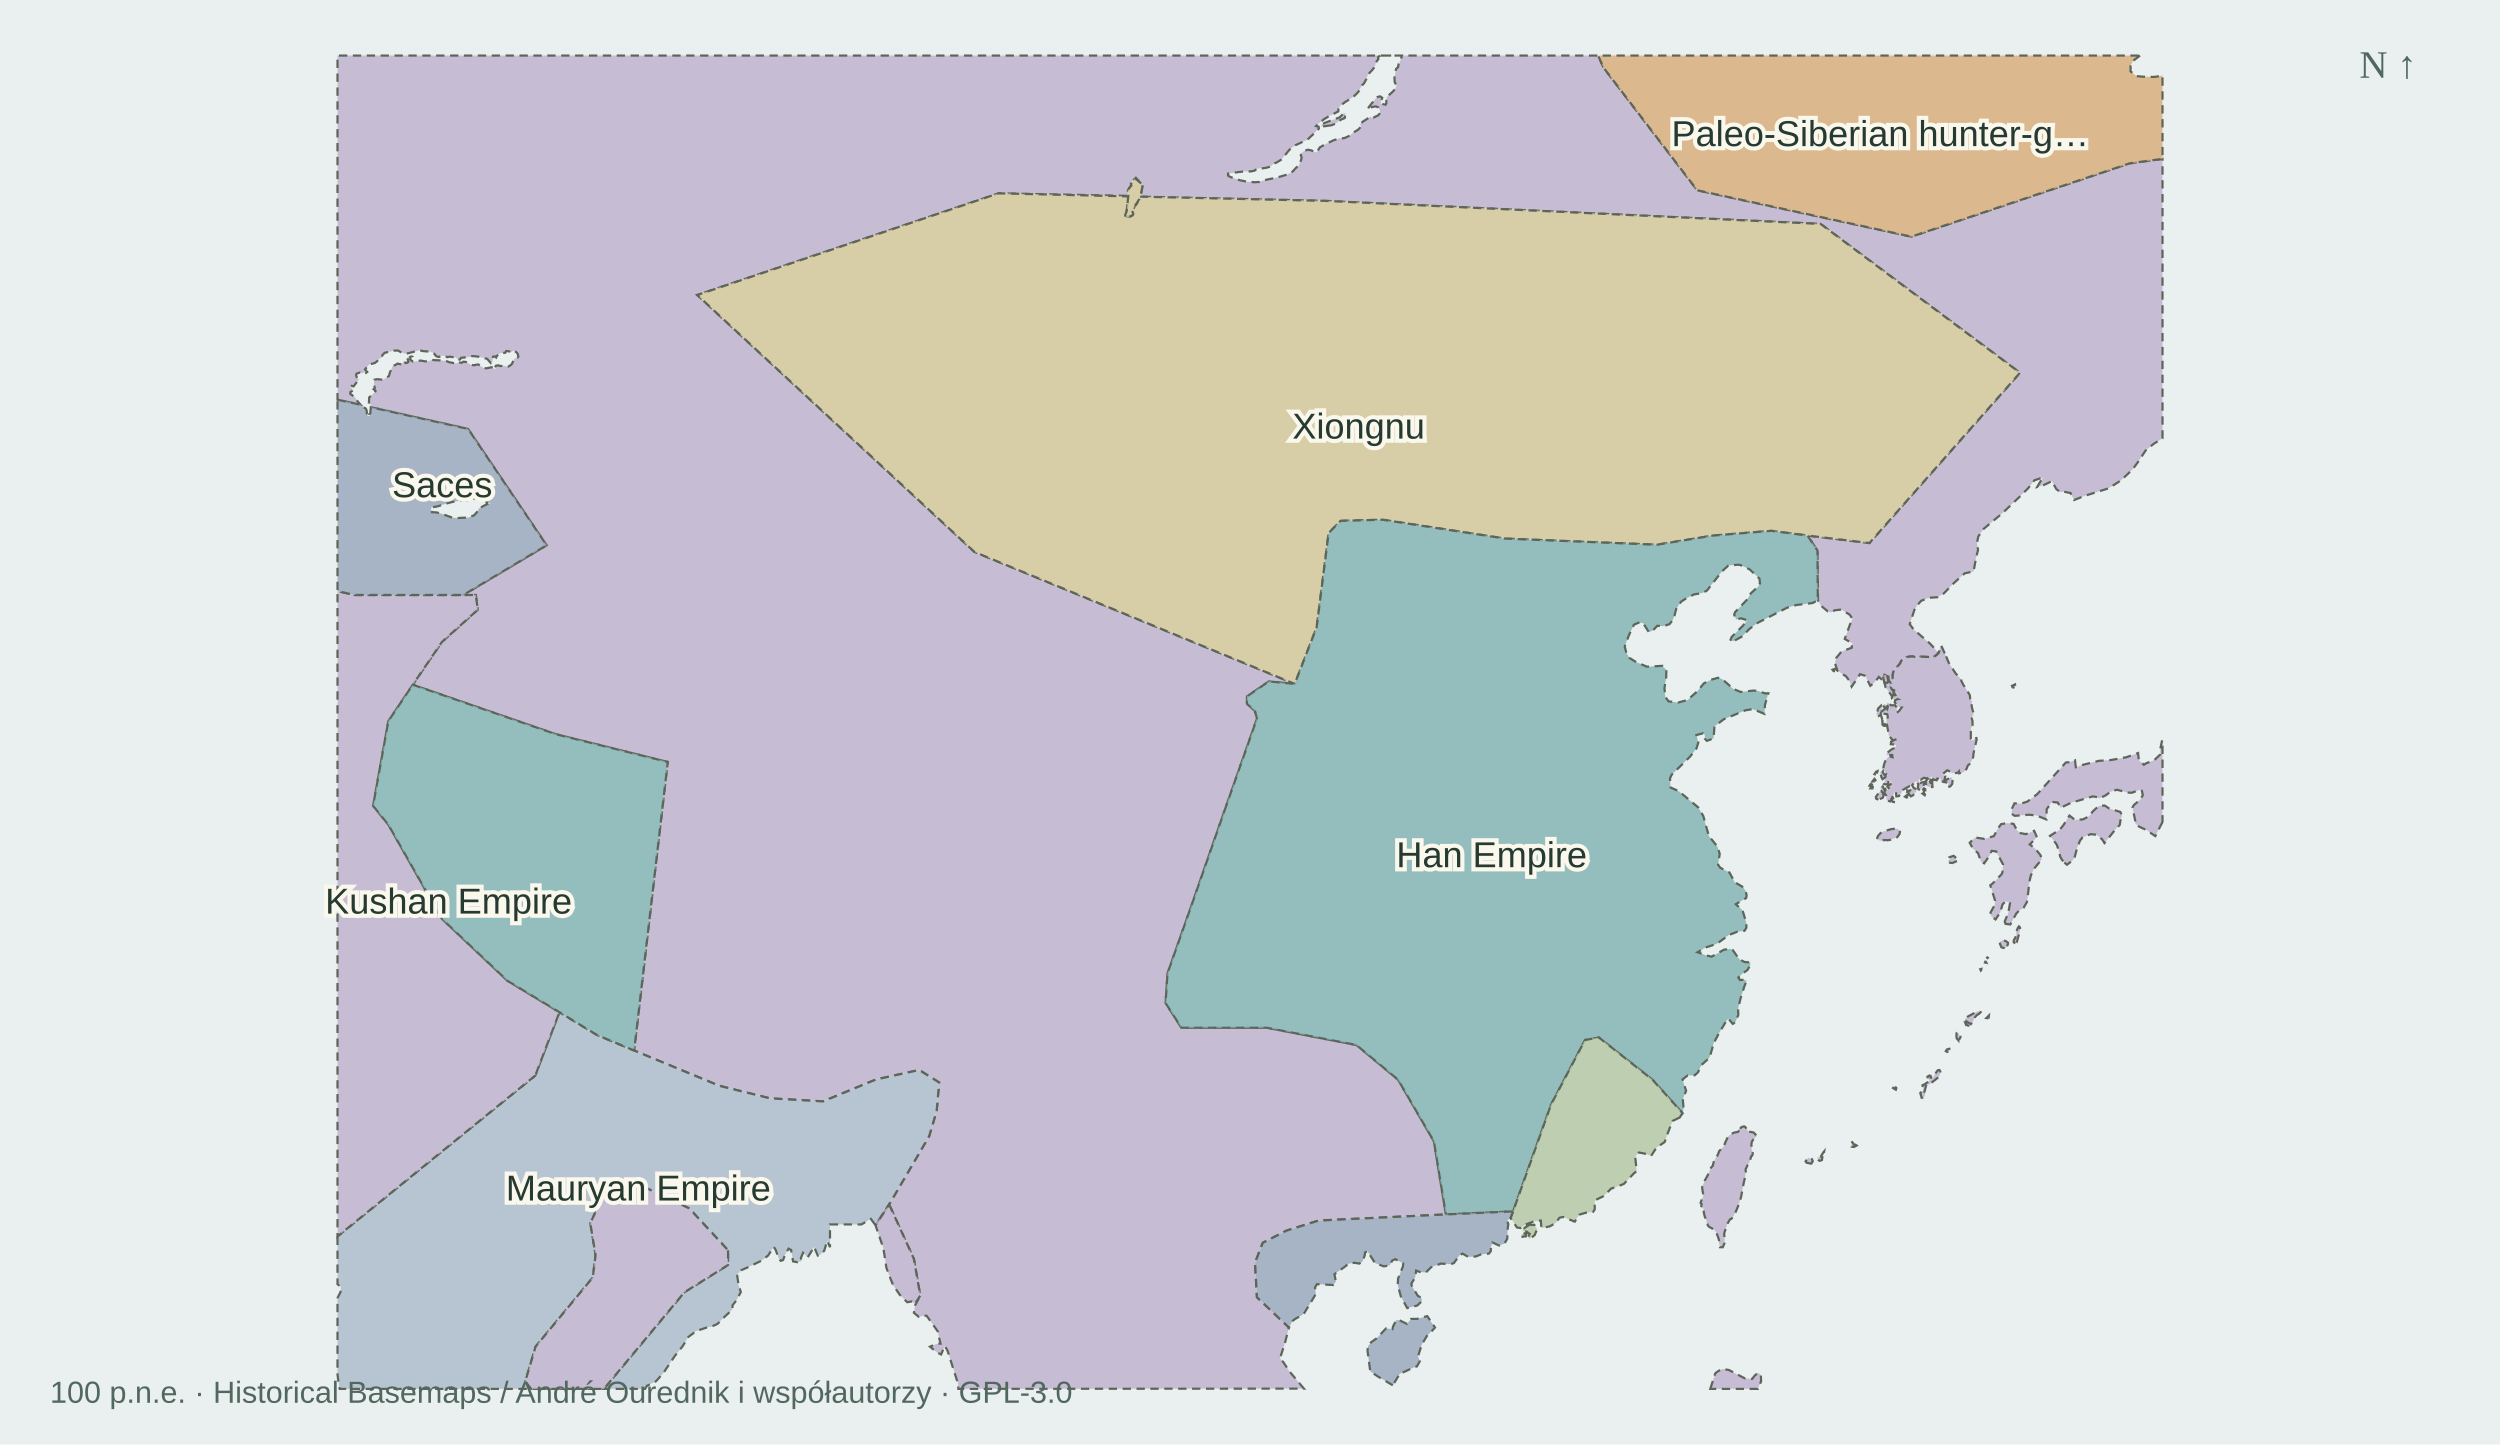
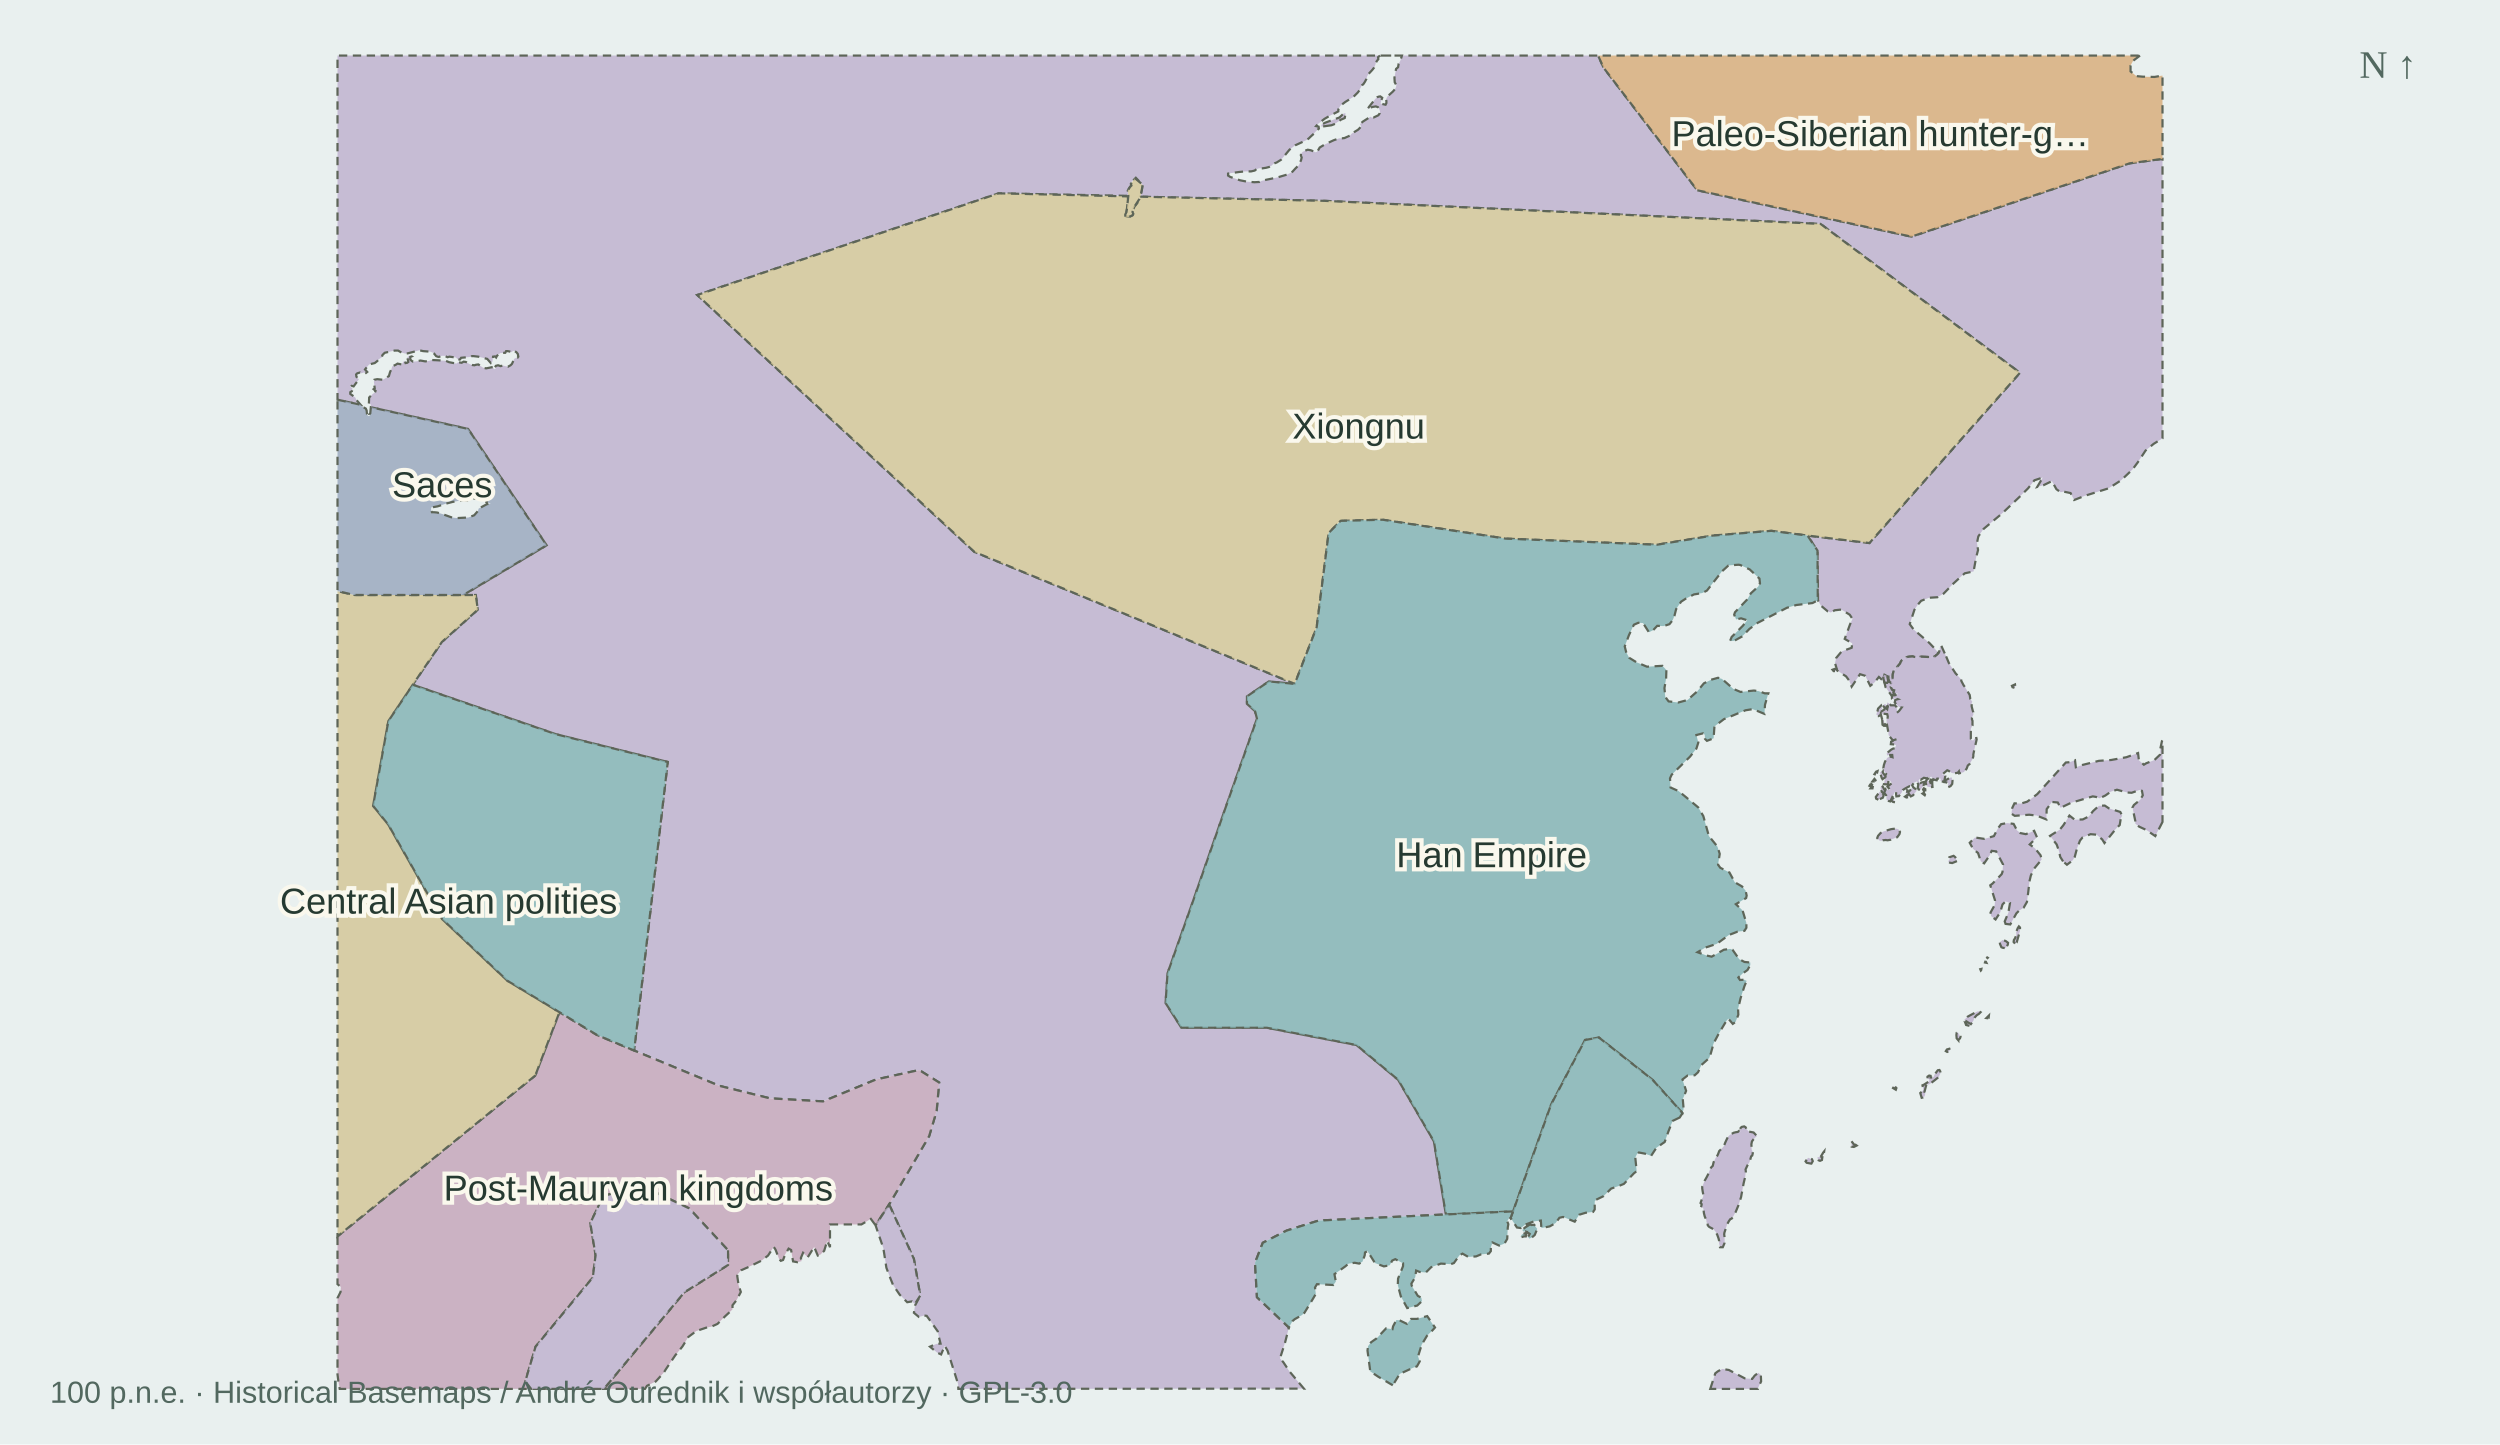
<svg xmlns="http://www.w3.org/2000/svg" viewBox="0 0 900 520" role="img" aria-label="Granice i obszary historyczne: 100 p.n.e.">
  <rect width="900" height="520" fill="#e9f0ef" />
  <path d="M240.4,274.3L200.1,264.3L148.6,246.5L159.1,231.1L172.0,219.5L171.3,214.2L166.8,214.2L196.8,196.3L168.5,154.4L133.5,146.6L133.5,145.6L132.8,145.3L132.9,143.1L134.3,141.7L135.0,141.3L135.2,140.7L134.5,140.1L134.9,139.8L134.6,137.5L134.8,136.7L135.8,136.5L137.7,136.7L138.2,136.5L140.0,135.4L140.4,134.0L140.9,132.9L141.2,131.9L142.5,131.3L143.1,130.9L143.6,131.0L144.6,131.2L145.0,130.6L145.3,130.1L145.8,130.1L146.0,130.7L146.6,130.6L147.0,130.3L146.9,129.7L146.6,128.8L147.2,128.1L147.7,128.0L148.2,128.3L147.7,128.5L147.7,129.4L148.2,129.9L148.7,130.2L149.8,130.1L151.4,129.8L153.1,130.1L154.6,129.9L155.3,129.6L157.6,129.7L160.5,129.9L161.7,130.4L163.3,130.7L164.3,130.9L164.9,130.4L166.2,130.6L166.9,130.2L167.7,130.3L169.1,131.1L170.0,131.4L170.8,131.5L171.4,131.3L172.2,131.2L173.8,132.3L174.4,132.5L175.0,132.6L176.1,132.4L177.0,132.2L177.5,132.4L177.9,132.9L178.5,132.7L178.2,132.2L178.5,131.7L179.3,131.5L180.2,131.8L181.1,131.6L181.9,131.8L182.9,132.0L183.8,131.5L184.3,131.0L184.8,129.9L185.1,129.2L185.7,128.9L186.3,128.8L186.6,128.4L186.4,127.4L185.9,126.8L185.3,126.4L184.6,126.3L184.3,126.8L183.3,126.5L182.7,126.4L182.2,126.4L181.9,127.0L180.2,127.1L179.7,127.4L178.9,128.1L178.6,128.7L178.2,128.3L177.5,128.4L177.3,130.1L176.7,130.7L175.4,129.2L172.2,128.4L170.4,128.2L169.9,128.2L169.5,128.5L167.1,128.7L166.0,128.8L165.6,129.4L165.0,129.5L164.1,128.7L161.8,128.4L161.1,128.6L160.1,128.1L159.0,128.1L158.0,128.5L157.5,128.4L157.0,128.2L156.3,127.3L155.9,127.0L154.9,126.6L152.3,126.4L151.0,126.1L146.8,127.2L145.9,127.3L144.5,126.9L143.3,126.2L142.1,126.2L140.3,126.6L138.5,127.0L137.7,127.8L137.4,128.7L136.4,129.3L135.8,130.0L134.9,130.7L132.9,131.2L132.2,132.0L131.4,133.0L132.2,133.9L131.7,134.3L130.9,134.1L130.2,134.4L129.6,134.1L128.6,134.4L128.2,134.8L128.3,135.6L129.2,136.6L128.1,138.0L127.3,139.1L126.6,138.9L126.1,139.3L126.9,139.8L126.7,140.8L126.1,141.2L126.1,141.8L127.9,143.1L128.4,144.1L129.8,145.7L121.5,143.9L121.5,20.0L575.3,20.0L577.3,24.4L611.0,68.5L688.1,85.2L766.7,58.8L778.5,57.2L778.5,157.8L775.3,159.8L772.4,162.2L769.7,166.3L767.7,169.0L763.6,172.9L759.1,175.8L750.5,178.5L746.7,180.0L745.4,177.5L743.0,177.0L741.8,177.2L740.3,176.1L738.7,173.2L735.6,174.7L733.4,175.3L735.4,171.9L732.4,172.9L730.1,175.8L727.0,178.9L720.8,184.8L714.1,190.4L712.2,193.1L711.7,195.5L712.1,198.0L711.4,200.7L710.5,205.7L707.3,206.4L705.7,207.8L703.3,210.0L699.7,213.7L697.5,215.0L694.4,215.2L691.6,216.3L690.4,217.7L689.2,219.5L687.5,224.7L688.9,226.6L694.6,231.5L696.6,233.6L697.9,235.1L697.4,235.6L696.9,236.0L696.5,236.3L695.9,236.5L695.2,236.6L693.9,236.5L691.7,236.4L690.2,236.6L689.3,236.5L688.5,236.3L687.3,236.4L686.7,236.5L686.0,236.7L685.3,237.2L684.7,237.6L684.4,238.0L684.0,238.9L682.8,240.3L682.3,240.8L681.8,241.2L681.4,242.7L681.3,244.6L680.9,243.6L679.9,243.6L679.8,244.2L679.9,245.1L680.8,245.8L681.1,246.3L681.2,247.2L680.7,247.2L681.1,248.2L681.7,248.5L681.7,249.3L682.2,249.6L682.7,249.7L683.2,250.0L682.2,250.5L681.5,250.1L681.1,250.6L678.8,247.4L678.4,245.7L678.9,245.8L679.4,245.8L679.8,245.4L679.6,243.7L678.8,243.1L678.4,242.9L678.0,244.2L678.1,245.3L677.7,244.9L676.4,243.7L674.8,245.7L673.3,246.9L671.5,243.3L669.6,242.7L666.6,247.2L665.7,245.0L664.6,243.5L661.4,241.4L660.6,238.7L661.0,236.9L663.0,234.5L666.6,233.2L666.8,231.6L664.1,230.0L666.0,224.8L666.9,222.8L665.9,221.3L663.0,219.5L662.3,219.5L660.5,219.7L659.1,220.5L658.0,220.1L655.5,218.0L654.9,216.9L654.5,216.2L654.3,198.2L650.7,192.8L673.0,195.5L727.2,134.2L655.4,80.6L476.8,72.3L410.5,70.8L410.7,70.1L410.9,69.0L411.1,68.1L411.3,66.7L410.9,66.1L408.9,64.0L408.2,64.7L407.0,65.8L407.3,66.8L406.8,67.3L406.0,68.6L406.2,70.5L359.5,69.6L251.0,106.2L350.8,198.7L466.1,246.2L456.8,245.3L448.9,250.7L448.9,253.4L451.8,256.0L452.5,258.7L440.8,291.9L429.3,324.9L420.3,350.4L419.6,361.1L425.3,370.0L433.9,370.0L456.1,370.0L488.3,376.2L503.3,388.7L516.2,410.9L520.5,437.2L474.7,439.4L463.2,443.0L454.6,447.4L451.8,454.6L452.5,467.0L464.0,477.9L462.6,483.4L460.8,489.0L462.0,490.4L464.2,493.7L469.4,499.9L345.0,500.0L344.9,498.2L343.1,492.5L341.1,486.2L340.1,484.5L338.8,487.6L337.3,486.9L334.8,484.8L337.1,483.8L338.6,483.7L337.9,480.9L337.6,479.3L334.4,474.8L333.6,473.7L332.7,473.6L330.8,474.1L329.0,472.6L329.4,470.0L331.3,466.4L329.0,453.2L320.1,433.6L315.2,441.1L320.5,432.9L334.5,409.0L337.2,399.9L338.1,389.7L330.9,385.2L315.4,388.6L296.3,396.5L277.2,395.4L259.0,390.9L228.3,378.2L240.4,274.3ZM496.8,20.0L496.1,20.6L496.2,21.3L495.7,21.9L495.3,22.6L495.1,23.4L494.7,24.3L494.0,25.2L492.7,26.6L492.2,27.4L491.9,28.4L491.4,29.4L490.8,30.3L490.3,30.7L489.6,32.0L489.4,32.5L488.8,33.3L487.2,34.9L484.3,36.7L482.6,38.0L482.1,38.8L481.8,39.4L481.8,40.1L478.5,41.8L476.8,42.8L474.5,44.6L473.8,45.4L474.7,45.6L474.8,46.3L473.8,47.2L473.0,48.1L471.7,49.3L471.2,49.8L470.4,50.4L468.7,51.2L466.3,52.3L464.2,53.9L462.4,56.1L461.2,57.5L459.6,58.5L458.8,58.8L458.2,59.2L457.7,59.7L456.9,60.1L455.8,60.4L454.5,60.6L453.8,60.6L453.3,60.6L452.3,60.9L451.7,61.4L450.4,61.7L448.4,61.7L446.2,61.9L442.6,62.4L442.1,62.5L442.1,63.2L442.9,63.7L446.4,64.9L448.9,65.4L451.6,65.6L453.4,65.5L454.2,65.1L455.9,64.7L459.8,63.9L463.5,62.8L465.3,61.8L466.3,60.7L467.0,60.0L467.6,59.5L468.4,57.6L468.6,56.7L468.3,55.9L468.4,55.3L468.9,54.7L469.7,54.3L470.8,53.9L471.9,54.1L472.9,54.5L473.5,54.8L474.0,54.7L474.4,54.3L475.1,53.1L477.1,51.9L480.1,50.5L482.1,49.8L483.1,49.8L484.0,49.7L486.0,48.8L486.6,48.1L488.9,46.7L489.5,46.1L490.0,45.5L489.6,44.7L490.6,43.8L493.4,42.0L493.8,42.3L494.5,42.3L496.2,41.5L496.7,40.8L496.8,40.1L496.6,39.4L496.1,38.6L495.3,38.3L494.1,38.5L493.2,38.8L492.2,39.4L492.9,38.4L495.2,35.5L495.8,35.0L496.3,34.8L496.9,34.7L497.6,35.2L497.3,36.1L497.0,37.3L498.8,37.7L499.1,37.1L499.1,36.4L499.0,35.7L499.5,34.7L501.4,33.0L502.1,32.2L502.5,31.5L502.7,30.7L502.1,29.6L502.0,28.0L502.4,25.7L502.6,24.8L503.3,24.2L503.5,23.0L504.1,21.9L504.3,21.3L504.7,20.0L496.8,20.0Z" fill="#c0b2cf" fill-opacity=".83" stroke="#5d6558" stroke-width=".8" stroke-dasharray="3 2" fill-rule="evenodd" />
  <path d="M350.8,198.7L251.0,106.2L359.5,69.6L406.1,70.7L405.7,75.2L405.5,76.4L405.1,77.2L404.9,78.0L406.9,77.9L407.7,77.5L408.0,77.0L407.7,76.3L408.0,75.3L408.4,74.4L410.2,72.1L410.5,70.8L476.8,72.3L655.4,80.6L727.2,134.2L673.0,195.5L650.7,192.8L637.7,191.1L616.6,192.8L596.5,196.1L542.0,193.9L497.8,187.1L482.6,187.5L478.3,191.9L474.0,225.8L466.1,246.2L350.8,198.7Z" fill="#d4c798" fill-opacity=".83" stroke="#5d6558" stroke-width=".8" stroke-dasharray="3 2" fill-rule="evenodd" />
  <path d="M440.8,291.9L452.5,258.7L451.8,256.0L448.9,253.4L448.9,250.7L456.8,245.3L466.1,246.2L474.0,225.8L478.3,191.9L482.6,187.5L497.8,187.1L523.0,191.0L542.0,193.9L554.7,194.4L596.5,196.1L616.6,192.8L637.7,191.1L650.7,192.8L654.3,198.2L654.4,216.1L652.5,217.1L646.7,217.8L643.3,218.8L632.8,224.2L629.8,226.4L627.2,229.1L624.3,230.7L622.8,230.8L623.4,229.3L627.4,225.3L629.0,223.3L626.8,222.6L625.0,223.0L624.3,221.3L624.6,220.4L629.0,215.8L630.3,213.6L632.9,211.2L633.6,210.0L633.4,208.3L629.9,205.0L626.5,203.4L625.9,203.3L623.0,203.5L622.2,203.6L619.9,205.7L614.5,212.6L612.8,213.5L609.8,214.0L606.9,215.5L605.2,216.6L603.4,219.3L602.8,221.7L602.2,223.2L601.0,224.7L598.9,225.4L596.6,225.3L595.1,226.9L593.6,227.6L591.5,224.3L589.8,224.2L588.2,224.9L586.4,228.7L585.7,230.6L584.9,232.7L585.4,234.7L586.5,236.8L589.1,238.4L592.9,240.0L598.5,239.7L599.9,241.2L599.8,244.3L599.2,247.7L599.5,250.9L600.7,252.5L604.2,252.9L607.5,252.0L611.0,248.9L613.4,246.0L616.0,244.7L618.5,244.0L619.9,244.4L624.0,248.0L626.6,249.1L631.4,248.6L633.1,248.8L635.3,249.6L636.6,249.6L635.4,253.7L635.2,257.0L632.3,255.8L630.9,255.3L628.4,255.7L620.6,258.9L617.2,261.5L616.9,265.8L614.5,266.7L613.8,266.0L613.7,264.5L613.1,264.0L610.7,264.6L611.4,267.3L610.7,269.5L608.4,272.4L601.8,278.9L601.2,280.2L601.4,283.5L604.3,284.8L607.7,287.6L611.4,290.7L613.2,293.8L615.2,301.0L618.3,304.8L619.1,307.4L618.5,311.3L619.3,312.4L622.6,314.1L624.5,317.6L627.1,319.1L628.4,320.6L628.8,322.4L628.6,323.3L624.9,325.5L625.3,325.9L627.3,327.7L628.7,332.3L628.7,334.0L628.0,335.1L625.5,335.4L622.4,336.6L618.0,339.8L614.0,341.1L611.1,342.8L614.4,344.0L616.2,344.4L620.6,341.9L622.9,341.6L623.7,341.9L626.1,345.3L628.0,346.3L630.1,346.5L630.1,347.4L629.1,349.2L627.3,350.5L625.8,351.9L626.4,352.8L627.9,352.7L628.8,353.1L628.0,355.0L626.6,359.4L625.7,363.2L625.8,365.3L624.8,367.9L623.8,368.6L622.2,366.7L621.5,367.5L618.8,372.0L616.9,375.6L615.9,379.2L615.3,380.9L612.5,383.4L611.3,386.0L610.1,387.1L607.5,387.2L605.7,388.6L607.0,392.7L605.8,395.7L606.1,399.2L605.7,400.7L594.9,388.7L575.6,373.5L570.6,374.4L558.4,397.6L544.7,436.1L520.5,437.2L516.2,410.9L503.3,388.7L488.3,376.2L456.1,370.0L433.9,370.0L425.3,370.0L419.6,361.1L420.3,350.4L429.3,324.9L440.8,291.9Z" fill="#84b4b5" fill-opacity=".83" stroke="#5d6558" stroke-width=".8" stroke-dasharray="3 2" fill-rule="evenodd" />
-   <path d="M121.5,445.1L192.7,387.2L201.4,364.4L214.9,372.6L228.3,378.2L259.0,390.9L277.2,395.4L296.3,396.5L315.4,388.6L330.9,385.2L338.1,389.7L337.2,399.9L334.5,409.0L320.5,432.9L315.2,441.1L313.5,438.8L310.1,440.8L298.8,440.8L298.8,443.9L298.8,446.4L298.8,447.3L298.8,449.0L297.8,446.7L296.7,450.3L295.3,451.7L294.4,452.0L293.1,448.9L290.8,452.6L289.1,451.0L288.3,452.9L288.6,454.0L287.1,454.4L285.5,454.1L284.8,450.0L283.9,449.5L282.7,451.5L281.9,453.6L281.1,453.9L280.5,453.3L279.2,449.9L278.9,449.4L278.5,448.9L276.5,452.0L274.2,453.8L269.5,456.1L266.8,457.3L265.6,458.7L265.4,459.3L265.9,462.7L266.7,465.1L265.2,468.0L263.7,469.9L263.7,471.4L261.1,473.8L258.3,476.6L256.1,477.6L254.1,478.0L250.6,479.2L247.8,481.3L245.7,484.7L244.1,486.7L243.1,487.9L239.6,493.1L239.0,494.1L236.1,497.3L232.9,498.9L232.2,500.0L122.3,500.0L121.8,497.2L121.5,494.8L121.5,467.3L122.6,465.1L122.7,463.3L121.5,462.3L121.5,445.1ZM231.2,427.0L217.2,430.5L212.5,440.3L214.4,451.9L213.4,459.9L192.8,484.8L189.1,497.3L191.2,500.0L217.4,500.0L246.4,465.2L262.1,455.4L262.1,450.1L248.1,435.0L231.2,427.0Z" fill="#adbdcd" fill-opacity=".83" stroke="#5d6558" stroke-width=".8" stroke-dasharray="3 2" fill-rule="evenodd" />
+   <path d="M121.5,445.1L192.7,387.2L201.4,364.4L214.9,372.6L228.3,378.2L259.0,390.9L277.2,395.4L296.3,396.5L315.4,388.6L330.9,385.2L338.1,389.7L337.2,399.9L334.5,409.0L320.5,432.9L315.2,441.1L313.5,438.8L310.1,440.8L298.8,440.8L298.8,443.9L298.8,446.4L298.8,447.3L298.8,449.0L297.8,446.7L296.7,450.3L295.3,451.7L294.4,452.0L293.1,448.9L290.8,452.6L289.1,451.0L288.3,452.9L288.6,454.0L287.1,454.4L285.5,454.1L284.8,450.0L283.9,449.5L282.7,451.5L281.9,453.6L281.1,453.9L280.5,453.3L279.2,449.9L278.9,449.4L278.5,448.9L276.5,452.0L274.2,453.8L269.5,456.1L266.8,457.3L265.6,458.7L265.4,459.3L265.9,462.7L266.7,465.1L265.2,468.0L263.7,469.9L263.7,471.4L261.1,473.8L258.3,476.6L256.1,477.6L254.1,478.0L250.6,479.2L247.8,481.3L245.7,484.7L244.1,486.7L243.1,487.9L239.6,493.1L239.0,494.1L236.1,497.3L232.9,498.9L232.2,500.0L122.3,500.0L121.8,497.2L121.5,494.8L121.5,467.3L122.6,465.1L122.7,463.3L121.5,462.3L121.5,445.1ZM231.2,427.0L217.2,430.5L212.5,440.3L214.4,451.9L213.4,459.9L192.8,484.8L189.1,497.3L191.2,500.0L217.4,500.0L246.4,465.2L262.1,455.4L262.1,450.1L248.1,435.0L231.2,427.0Z" fill="#c5a6bb" fill-opacity=".83" stroke="#5d6558" stroke-width=".8" stroke-dasharray="3 2" fill-rule="evenodd" />
  <path d="M770.4,20.0L767.9,21.9L767.0,23.6L767.0,25.7L769.1,27.4L771.3,27.6L775.6,27.7L778.5,27.2L778.5,57.2L766.7,58.8L688.1,85.2L611.0,68.5L577.3,24.4L575.3,20.0L770.4,20.0Z" fill="#d9ae7b" fill-opacity=".83" stroke="#5d6558" stroke-width=".8" stroke-dasharray="3 2" fill-rule="evenodd" />
-   <path d="M192.7,387.2L121.5,445.1L121.5,212.8L127.6,214.2L166.8,214.2L171.3,214.2L172.0,219.5L159.1,231.1L148.6,246.5L139.8,259.6L134.3,290.1L139.8,296.9L150.3,315.4L159.1,330.8L182.7,353.1L201.4,364.4L192.7,387.2Z" fill="#c0b2cf" fill-opacity=".83" stroke="#5d6558" stroke-width=".8" stroke-dasharray="3 2" fill-rule="evenodd" />
+   <path d="M192.7,387.2L121.5,445.1L121.5,212.8L127.6,214.2L166.8,214.2L171.3,214.2L172.0,219.5L159.1,231.1L148.6,246.5L139.8,259.6L134.3,290.1L139.8,296.9L150.3,315.4L159.1,330.8L182.7,353.1L201.4,364.4L192.7,387.2Z" fill="#d4c798" fill-opacity=".83" stroke="#5d6558" stroke-width=".8" stroke-dasharray="3 2" fill-rule="evenodd" />
  <path d="M148.6,246.5L200.1,264.3L240.4,274.3L228.3,378.2L214.9,372.6L201.4,364.4L182.7,353.1L159.1,330.8L150.3,315.4L139.8,296.9L134.3,290.1L139.8,259.6L148.6,246.5Z" fill="#84b4b5" fill-opacity=".83" stroke="#5d6558" stroke-width=".8" stroke-dasharray="3 2" fill-rule="evenodd" />
  <path d="M121.5,143.9L129.8,145.7L130.3,146.3L131.7,147.1L132.0,147.8L132.1,149.0L132.5,149.8L133.2,149.7L132.9,149.2L133.3,148.8L133.5,146.6L168.5,154.4L196.8,196.3L166.8,214.2L127.6,214.2L121.5,212.8L121.5,143.9ZM175.1,180.8L175.2,179.9L176.2,179.1L174.3,179.2L170.4,179.5L168.8,180.2L166.7,180.0L165.2,180.3L162.9,180.7L160.6,181.3L157.5,182.3L155.2,182.7L155.2,183.6L155.5,184.4L156.2,184.4L157.3,184.5L158.8,184.9L162.4,186.2L163.5,186.4L164.6,186.5L168.6,186.3L169.4,186.0L170.7,185.5L172.1,183.9L172.3,183.1L173.8,182.3L175.3,181.5L176.7,181.3L175.1,180.8Z" fill="#9aa9be" fill-opacity=".83" stroke="#5d6558" stroke-width=".8" stroke-dasharray="3 2" fill-rule="evenodd" />
  <path d="M262.1,450.1L262.1,455.4L246.4,465.2L217.4,500.0L191.2,500.0L189.1,497.3L192.8,484.8L213.4,459.9L214.4,451.9L212.5,440.3L217.2,430.5L231.2,427.0L248.1,435.0L262.1,450.1Z" fill="#c0b2cf" fill-opacity=".83" stroke="#5d6558" stroke-width=".8" stroke-dasharray="3 2" fill-rule="evenodd" />
-   <path d="M549.6,443.7L549.3,445.1L548.6,445.1L548.1,445.3L547.4,445.3L547.6,444.8L548.0,444.3L548.5,444.2L549.6,443.7ZM550.0,441.3L550.8,440.8L551.3,441.0L552.3,440.9L552.8,441.6L553.4,442.4L552.5,444.6L551.8,445.2L551.3,445.6L550.5,445.9L550.1,445.3L550.4,444.8L550.7,444.2L550.1,443.8L549.2,443.3L548.5,443.4L548.0,442.8L548.9,442.0L549.5,441.6L550.0,441.3ZM604.7,402.3L602.2,403.5L601.5,405.1L600.6,407.4L599.3,411.1L596.3,413.2L594.4,416.1L592.1,415.3L590.0,414.9L589.3,415.5L588.7,416.7L589.2,421.6L588.2,422.4L584.6,426.2L582.9,426.9L580.0,427.9L577.3,430.6L574.6,431.9L574.1,432.5L574.1,435.4L573.5,436.3L570.8,436.6L568.5,437.3L566.9,439.8L565.2,439.1L562.7,438.1L561.4,438.4L560.0,440.3L557.9,441.5L554.9,442.1L554.7,439.4L552.2,439.7L549.0,440.9L547.5,442.1L546.1,441.9L544.2,439.0L543.8,438.5L544.7,436.1L558.4,397.6L570.6,374.4L575.6,373.5L594.9,388.7L605.7,400.7L604.7,402.3Z" fill="#b5c8a5" fill-opacity=".83" stroke="#5d6558" stroke-width=".8" stroke-dasharray="3 2" fill-rule="evenodd" />
-   <path d="M501.4,498.7L496.3,495.7L493.3,493.7L492.3,486.2L492.5,484.6L493.6,483.2L495.6,481.8L499.0,478.2L501.3,478.5L501.5,477.5L502.7,475.2L503.8,475.3L506.5,476.6L508.0,474.8L510.1,474.8L513.8,473.8L516.6,477.9L515.8,478.8L513.7,480.9L511.8,484.1L510.5,488.3L511.1,490.1L510.1,491.9L508.7,492.4L503.9,494.6L501.4,498.7ZM544.7,436.1L543.8,438.5L543.5,438.1L542.6,439.7L543.0,440.7L542.8,441.9L542.6,446.0L541.6,447.7L539.7,448.4L537.3,447.3L536.7,449.0L536.7,450.4L536.0,451.3L533.1,451.6L531.4,452.3L528.6,452.5L526.5,451.3L525.4,451.9L523.4,454.7L522.3,455.1L518.7,454.9L515.2,456.2L513.3,458.1L511.1,457.9L509.8,457.4L509.5,459.8L508.1,462.1L508.2,462.8L510.4,466.5L511.7,467.2L511.9,468.4L510.2,470.0L506.6,470.9L504.3,466.7L503.2,462.6L503.3,460.3L505.1,455.8L505.1,454.8L502.3,453.3L501.2,453.8L500.3,455.5L498.2,455.9L495.0,454.7L492.3,450.4L491.4,450.9L491.3,451.9L490.5,454.2L489.3,454.9L487.7,454.6L485.5,454.9L484.3,455.9L480.4,458.7L480.9,461.4L480.0,462.6L474.1,462.3L473.4,463.5L473.7,465.8L472.4,468.0L469.6,472.6L468.6,473.5L466.1,474.9L465.3,475.6L464.0,477.9L452.5,467.0L451.8,454.6L454.6,447.4L463.2,443.0L474.7,439.4L520.5,437.2L544.7,436.1Z" fill="#9aa9be" fill-opacity=".83" stroke="#5d6558" stroke-width=".8" stroke-dasharray="3 2" fill-rule="evenodd" />
+   <path d="M549.6,443.7L549.3,445.1L548.6,445.1L548.1,445.3L547.4,445.3L547.6,444.8L548.0,444.3L548.5,444.2L549.6,443.7ZM550.0,441.3L550.8,440.8L551.3,441.0L552.3,440.9L552.8,441.6L553.4,442.4L552.5,444.6L551.8,445.2L551.3,445.6L550.5,445.9L550.1,445.3L550.4,444.8L550.7,444.2L550.1,443.8L549.2,443.3L548.5,443.4L548.0,442.8L548.9,442.0L549.5,441.6L550.0,441.3ZM604.7,402.3L602.2,403.5L601.5,405.1L600.6,407.4L599.3,411.1L596.3,413.2L594.4,416.1L592.1,415.3L590.0,414.9L589.3,415.5L588.7,416.7L589.2,421.6L588.2,422.4L584.6,426.2L582.9,426.9L580.0,427.9L577.3,430.6L574.6,431.9L574.1,432.5L574.1,435.4L573.5,436.3L570.8,436.6L568.5,437.3L566.9,439.8L565.2,439.1L562.7,438.1L561.4,438.4L560.0,440.3L557.9,441.5L554.9,442.1L554.7,439.4L552.2,439.7L549.0,440.9L547.5,442.1L546.1,441.9L544.2,439.0L543.8,438.5L544.7,436.1L558.4,397.6L570.6,374.4L575.6,373.5L594.9,388.7L605.7,400.7L604.7,402.3Z" fill="#84b4b5" fill-opacity=".83" stroke="#5d6558" stroke-width=".8" stroke-dasharray="3 2" fill-rule="evenodd" />
+   <path d="M501.4,498.7L496.3,495.7L493.3,493.7L492.3,486.2L492.5,484.6L493.6,483.2L495.6,481.8L499.0,478.2L501.3,478.5L501.5,477.5L502.7,475.2L503.8,475.3L506.5,476.6L508.0,474.8L510.1,474.8L513.8,473.8L516.6,477.9L515.8,478.8L513.7,480.9L511.8,484.1L510.5,488.3L511.1,490.1L510.1,491.9L508.7,492.4L503.9,494.6L501.4,498.7ZM544.7,436.1L543.8,438.5L543.5,438.1L542.6,439.7L543.0,440.7L542.8,441.9L542.6,446.0L541.6,447.7L539.7,448.4L537.3,447.3L536.7,449.0L536.7,450.4L536.0,451.3L533.1,451.6L531.4,452.3L528.6,452.5L526.5,451.3L525.4,451.9L523.4,454.7L522.3,455.1L518.7,454.9L515.2,456.2L513.3,458.1L511.1,457.9L509.8,457.4L509.5,459.8L508.1,462.1L508.2,462.8L510.4,466.5L511.7,467.2L511.9,468.4L510.2,470.0L506.6,470.9L504.3,466.7L503.2,462.6L503.3,460.3L505.1,455.8L505.1,454.8L502.3,453.3L501.2,453.8L500.3,455.5L498.2,455.9L495.0,454.7L492.3,450.4L491.4,450.9L491.3,451.9L490.5,454.2L489.3,454.9L487.7,454.6L485.5,454.9L484.3,455.9L480.4,458.7L480.9,461.4L480.0,462.6L474.1,462.3L473.4,463.5L473.7,465.8L472.4,468.0L469.6,472.6L468.6,473.5L466.1,474.9L465.3,475.6L464.0,477.9L452.5,467.0L451.8,454.6L454.6,447.4L463.2,443.0L474.7,439.4L520.5,437.2L544.7,436.1Z" fill="#84b4b5" fill-opacity=".83" stroke="#5d6558" stroke-width=".8" stroke-dasharray="3 2" fill-rule="evenodd" />
  <path d="M680.7,302.3L679.5,302.5L678.9,302.4L677.8,302.5L677.3,302.7L676.6,302.6L676.2,302.2L675.8,301.7L676.1,300.9L677.0,299.9L677.5,299.6L678.1,299.3L680.8,298.5L681.5,298.4L682.5,298.3L683.0,298.4L683.5,298.6L684.0,299.5L683.8,300.3L683.0,301.4L682.2,301.7L680.7,302.3ZM682.2,288.8L681.5,288.7L681.0,288.3L681.0,287.6L681.5,287.4L682.2,288.6L682.2,288.8ZM686.9,287.0L686.3,287.1L685.8,286.8L686.7,286.1L687.2,286.3L687.0,286.9L686.9,287.0ZM692.9,286.3L692.1,285.7L692.6,285.4L693.0,286.1L692.9,286.3ZM676.2,287.9L675.4,287.5L675.3,286.9L676.7,285.0L677.3,285.2L678.1,286.0L678.0,286.7L677.8,287.2L676.9,287.6L676.3,287.8L676.2,287.9ZM693.0,285.0L692.6,284.8L692.3,284.2L692.6,283.8L693.1,284.1L693.1,284.9L693.0,285.0ZM674.1,283.8L673.4,283.8L673.8,283.2L674.2,283.3L674.1,283.8ZM674.1,282.2L673.9,282.6L673.5,283.1L673.0,282.9L673.3,282.4L673.9,282.2L674.1,282.2ZM696.0,281.7L695.2,281.6L694.8,281.3L695.1,280.7L695.8,281.0L696.0,281.7ZM674.9,281.3L674.1,281.3L674.8,280.4L675.2,280.9L674.9,281.3ZM694.6,282.0L695.1,281.8L695.6,281.9L695.7,283.3L694.9,283.4L693.9,283.2L693.5,282.8L693.2,281.5L693.7,280.5L694.2,280.4L694.1,281.1L694.6,282.0ZM702.9,281.1L702.8,282.2L702.2,283.0L701.8,283.2L701.3,283.4L701.3,282.6L701.4,281.9L700.8,281.7L700.3,281.6L700.2,281.0L701.8,280.1L702.5,279.8L702.7,280.3L702.9,281.0L702.9,281.1ZM675.3,278.9L674.8,278.7L675.4,277.8L675.9,277.6L675.7,278.4L675.3,278.9ZM678.7,261.3L678.2,261.3L677.7,260.9L677.6,259.2L678.0,258.8L678.7,261.2L678.7,261.3ZM725.2,247.6L724.5,247.4L724.3,246.9L725.4,246.4L725.5,247.3L725.2,247.6ZM679.4,245.8L678.9,245.8L678.4,245.7L678.0,244.2L678.0,243.3L678.4,242.9L679.4,243.4L679.8,245.4L679.4,245.8ZM660.6,241.6L660.1,241.6L659.7,241.1L660.5,240.8L661.1,241.0L660.7,241.6L660.6,241.6ZM700.6,236.3L701.6,238.7L704.0,242.4L705.5,244.0L706.0,244.6L706.1,245.2L706.9,246.7L707.5,247.5L708.2,248.7L709.1,250.2L709.3,251.6L710.0,252.6L709.8,253.2L709.8,254.3L710.0,255.1L710.2,255.9L710.4,256.4L710.4,257.3L710.1,257.9L709.9,258.4L709.9,259.0L710.1,259.5L710.1,261.2L709.7,261.9L709.5,262.4L709.5,266.0L709.9,266.5L710.4,266.5L711.0,265.8L711.5,265.7L711.6,266.2L710.6,270.6L710.4,271.6L710.4,272.3L710.1,273.3L709.1,275.0L708.4,275.6L708.0,276.7L707.3,277.6L706.9,278.0L705.3,278.4L705.2,277.7L704.8,278.2L703.5,278.4L702.7,278.3L701.5,277.5L701.0,277.3L699.1,278.9L699.9,278.8L700.3,279.4L700.0,280.9L699.7,281.5L698.6,281.1L698.7,280.3L697.4,280.3L697.2,280.9L696.7,280.8L695.8,280.5L695.3,279.6L694.1,280.0L693.6,280.2L692.6,280.0L691.5,280.7L691.0,280.5L690.7,280.9L690.9,281.4L691.3,281.9L691.8,281.7L692.7,281.5L692.7,282.1L692.4,283.0L691.3,284.4L690.7,284.2L690.4,283.5L690.6,282.5L690.1,281.3L689.0,281.8L688.4,282.7L688.7,283.3L689.1,283.7L689.7,284.1L690.0,284.7L688.7,286.3L687.9,286.7L687.2,285.8L686.4,285.8L685.9,285.5L686.7,284.2L686.6,285.0L687.2,285.0L688.1,284.0L688.3,283.4L688.2,282.9L687.5,283.0L686.9,283.3L685.8,283.9L685.0,284.4L684.5,285.5L684.0,286.1L683.6,286.6L682.7,286.7L682.6,286.1L682.6,285.2L682.1,285.2L681.3,286.8L680.5,288.5L679.7,288.3L679.2,288.0L679.0,286.3L678.3,285.4L677.5,285.1L677.1,284.2L677.0,283.6L677.2,282.8L677.8,283.2L678.6,284.7L678.9,284.0L679.7,284.4L680.5,284.4L679.5,283.2L680.6,282.3L681.1,282.0L680.4,281.0L679.8,281.1L679.8,281.8L679.5,282.4L678.2,282.3L678.5,280.8L678.7,279.9L678.1,280.2L677.7,280.5L677.4,280.0L676.8,278.0L677.8,277.5L677.8,278.1L678.6,279.2L679.0,278.6L678.6,278.0L678.3,277.5L678.0,276.5L678.2,275.4L678.6,274.2L678.9,273.7L679.3,273.0L679.7,272.6L680.7,272.4L681.3,272.6L681.2,271.8L679.9,271.8L679.4,272.0L679.2,271.2L680.8,269.9L681.5,269.5L682.1,269.4L682.6,268.3L681.9,268.0L680.7,267.9L680.8,267.0L681.6,266.7L682.2,266.5L683.1,266.0L681.9,266.4L681.4,266.5L679.9,264.7L679.8,263.6L679.4,261.4L679.2,260.2L679.1,259.0L679.5,258.8L679.6,257.9L679.4,257.1L677.9,256.9L677.4,257.4L677.7,258.1L677.5,258.7L677.1,257.2L676.7,257.6L676.2,257.8L675.5,257.3L675.6,256.7L675.9,256.0L676.1,255.1L677.2,254.0L677.6,255.0L677.3,255.5L677.2,256.2L678.4,255.4L678.5,254.9L678.2,254.4L677.8,254.1L678.3,253.5L678.8,253.5L679.2,254.4L679.0,255.3L679.6,254.3L679.3,253.6L679.4,252.9L680.1,253.2L680.7,253.9L681.3,253.9L682.2,253.9L682.8,254.6L682.9,255.3L682.9,256.6L683.7,255.9L684.6,254.7L683.8,254.6L683.3,254.2L682.1,252.9L682.3,252.0L682.8,251.8L683.2,251.7L682.2,251.3L681.8,251.8L681.1,251.5L681.1,250.3L682.1,250.3L683.1,250.1L683.0,249.5L682.2,249.6L681.7,249.3L681.9,248.5L681.2,248.3L680.7,247.4L681.2,247.2L681.1,246.5L680.8,245.8L680.2,245.5L679.8,244.2L679.8,243.6L680.9,243.6L681.3,244.6L681.4,242.7L681.8,241.2L682.3,240.8L682.8,240.3L684.0,238.9L684.3,238.2L684.7,237.6L685.2,237.2L685.6,236.9L686.7,236.5L687.3,236.4L688.5,236.3L689.3,236.5L690.2,236.6L691.5,236.4L693.9,236.5L694.8,236.5L695.6,236.6L696.5,236.3L696.9,236.0L697.4,235.6L697.8,235.2L698.1,234.7L698.3,233.9L698.3,233.2L698.9,232.4L699.1,233.0L700.6,236.3Z" fill="#c0b2cf" fill-opacity=".83" stroke="#5d6558" stroke-width=".8" stroke-dasharray="3 2" fill-rule="evenodd" />
  <path d="M722.0,332.6L721.7,331.7L723.0,328.6L723.6,325.1L722.0,324.5L720.9,325.6L720.1,328.4L718.4,331.0L716.8,329.8L716.6,328.5L718.1,325.8L718.2,324.1L716.5,318.7L717.3,318.1L720.6,314.7L720.9,313.9L721.1,311.2L718.6,306.5L717.0,306.3L716.3,307.9L714.3,310.8L713.1,310.1L712.1,307.1L710.3,305.6L709.1,303.4L711.0,301.5L714.4,302.0L717.8,301.0L719.2,298.3L720.4,296.7L722.6,296.3L724.9,296.6L726.1,298.9L727.3,299.9L729.3,300.3L732.3,299.1L733.3,301.4L730.7,304.0L732.6,305.4L734.6,307.9L735.0,309.4L732.2,312.8L731.1,315.2L730.6,317.3L730.2,320.9L729.7,324.7L728.5,326.8L727.6,327.4L726.9,327.8L725.9,328.8L723.7,332.8L722.0,332.6ZM742.7,310.1L741.7,308.5L741.2,306.3L740.4,304.0L738.0,300.9L741.5,298.7L742.8,297.1L745.0,293.6L746.9,295.1L749.8,295.0L752.0,293.9L753.5,292.0L755.6,290.1L757.7,290.0L759.2,291.0L763.3,292.3L764.0,293.7L763.5,294.5L763.1,297.0L761.7,298.4L757.6,303.5L756.8,302.2L754.8,300.5L752.6,300.3L749.7,301.5L748.8,302.6L747.7,305.5L746.9,308.5L746.2,309.7L744.1,311.3L742.7,310.1ZM778.5,295.9L775.9,301.0L772.7,298.8L770.1,297.6L768.7,296.5L768.7,295.5L767.7,290.7L768.2,289.8L770.5,287.9L771.4,286.3L771.1,284.7L770.2,284.4L767.4,285.4L765.8,285.3L762.1,284.3L759.9,285.0L757.9,286.4L755.8,287.4L754.6,286.9L753.4,286.7L745.6,289.0L741.8,290.8L740.8,288.9L738.7,288.7L736.8,291.3L736.7,295.0L733.2,293.6L730.5,293.3L725.3,293.7L724.1,292.9L724.4,290.9L725.2,289.2L727.5,289.3L729.8,288.6L733.4,285.9L743.7,274.5L745.0,274.4L747.0,273.7L747.3,276.2L749.6,275.4L755.6,273.9L760.0,273.6L765.5,272.6L769.7,271.1L770.0,273.7L771.8,275.3L772.6,274.8L775.6,273.6L777.7,271.6L777.7,269.6L778.3,266.8L778.5,266.5L778.5,295.9Z" fill="#c0b2cf" fill-opacity=".83" stroke="#5d6558" stroke-width=".8" stroke-dasharray="3 2" fill-rule="evenodd" />
  <path d="M629.7,407.4L630.3,407.5L631.3,407.7L632.5,409.0L631.9,409.5L631.3,410.1L630.7,410.9L630.5,411.9L630.6,413.9L630.9,414.5L631.0,415.2L630.8,416.0L630.4,416.3L630.0,417.8L629.8,418.4L629.1,419.5L628.4,421.0L628.5,421.7L628.4,422.4L628.3,423.5L627.7,426.0L627.2,428.8L627.0,429.7L626.8,430.9L625.8,434.0L624.8,436.4L623.8,438.2L623.4,438.7L622.9,438.9L622.4,439.6L621.8,440.7L620.8,443.7L620.7,444.3L620.8,445.1L620.9,446.8L620.8,447.6L620.2,449.0L619.2,449.0L618.8,447.4L618.9,446.8L618.7,445.9L618.2,444.5L617.6,443.4L616.9,442.6L616.3,442.2L615.7,441.9L615.2,441.6L614.8,441.1L614.7,440.4L614.3,440.0L614.3,439.3L614.0,438.6L613.7,437.9L613.4,436.7L613.3,435.7L613.1,434.8L612.3,434.7L612.5,434.1L612.6,433.5L612.2,433.1L612.5,432.2L612.8,431.4L613.1,431.0L613.2,430.1L613.0,429.1L612.9,428.5L612.8,427.8L612.8,427.2L613.7,425.0L614.0,424.5L614.5,423.6L614.9,422.8L615.4,421.5L616.0,420.3L616.6,419.7L616.9,418.4L617.3,417.5L617.6,416.9L618.2,416.1L618.5,415.5L618.9,414.4L619.5,413.8L620.6,412.6L621.1,411.3L621.6,410.2L622.1,409.2L622.7,408.6L624.1,407.8L624.9,407.6L625.6,407.5L626.1,407.1L626.7,407.5L626.2,406.9L626.6,406.1L627.0,405.7L627.9,405.5L628.4,405.8L628.7,406.4L629.2,407.0L629.7,407.4Z" fill="#c0b2cf" fill-opacity=".83" stroke="#5d6558" stroke-width=".8" stroke-dasharray="3 2" fill-rule="evenodd" />
  <path d="M320.1,433.6L329.0,453.2L331.3,466.4L329.3,469.5L328.3,468.5L326.6,468.8L323.9,466.1L321.5,462.6L320.9,461.1L320.3,459.6L319.1,456.4L318.0,449.3L316.0,443.5L315.2,441.1L320.1,433.6Z" fill="#c0b2cf" fill-opacity=".83" stroke="#5d6558" stroke-width=".8" stroke-dasharray="3 2" fill-rule="evenodd" />
  <path d="M615.7,500.0L617.5,494.4L618.4,493.7L620.0,492.8L622.4,493.2L628.1,496.2L630.8,496.4L631.7,495.2L633.0,494.2L633.9,495.0L634.0,497.3L632.8,499.9L632.8,500.0L615.7,500.0Z" fill="#c0b2cf" fill-opacity=".83" stroke="#5d6558" stroke-width=".8" stroke-dasharray="3 2" fill-rule="evenodd" />
  <path d="M411.3,66.7L411.1,68.1L410.9,69.0L410.7,70.1L410.2,71.6L408.4,74.4L408.0,75.3L407.7,76.3L408.0,77.0L407.7,77.5L406.9,77.9L405.1,78.5L405.1,77.2L405.5,76.4L405.7,75.2L406.2,70.5L406.0,68.6L406.8,67.3L407.3,66.8L407.1,66.2L408.2,64.7L408.5,64.1L410.9,66.1L411.3,66.7L411.3,66.7Z" fill="#d4c798" fill-opacity=".83" stroke="#5d6558" stroke-width=".8" stroke-dasharray="3 2" fill-rule="evenodd" />
  <path d="M697.7,387.9L696.6,388.8L694.5,390.4L693.8,390.4L693.4,390.8L692.8,393.1L693.1,393.7L692.9,394.6L692.2,395.1L691.8,395.2L691.3,393.5L692.2,392.7L692.4,392.2L692.2,391.3L692.1,390.7L692.6,390.5L694.6,389.2L694.5,388.5L693.9,388.3L693.9,387.6L694.5,387.2L695.0,387.3L695.0,387.9L695.8,387.9L696.2,387.5L696.4,386.9L697.6,385.3L698.2,385.2L698.5,385.7L698.6,386.3L697.9,387.7L697.7,387.9Z" fill="#c0b2cf" fill-opacity=".83" stroke="#5d6558" stroke-width=".8" stroke-dasharray="3 2" fill-rule="evenodd" />
  <path d="M479.3,45.1L475.7,45.6L475.7,44.9L477.0,44.2L479.7,43.2L482.2,42.3L483.8,40.8L484.4,40.8L484.1,42.5L482.7,43.1L480.6,44.6L479.3,45.1Z" fill="#c0b2cf" fill-opacity=".83" stroke="#5d6558" stroke-width=".8" stroke-dasharray="3 2" fill-rule="evenodd" />
  <path d="M713.0,364.4L712.4,365.0L711.6,365.5L710.8,366.4L710.4,367.5L709.5,368.7L707.1,367.2L708.2,366.1L708.9,365.7L711.5,364.3L712.0,364.1L712.5,364.1L713.0,364.4Z" fill="#c0b2cf" fill-opacity=".83" stroke="#5d6558" stroke-width=".8" stroke-dasharray="3 2" fill-rule="evenodd" />
  <path d="M721.7,341.3L721.0,341.2L720.5,341.0L720.0,339.8L719.9,339.2L720.9,338.4L721.3,338.5L722.1,338.8L722.5,339.1L722.9,339.4L722.8,340.1L722.2,341.1L721.7,341.3Z" fill="#c0b2cf" fill-opacity=".83" stroke="#5d6558" stroke-width=".8" stroke-dasharray="3 2" fill-rule="evenodd" />
  <path d="M725.4,339.7L724.9,339.1L725.0,338.4L725.4,337.8L725.6,337.3L725.9,336.6L725.8,335.6L726.4,334.1L726.8,333.5L727.2,333.9L727.2,334.6L727.2,335.2L726.9,336.1L726.0,339.3L725.4,339.7Z" fill="#c0b2cf" fill-opacity=".83" stroke="#5d6558" stroke-width=".8" stroke-dasharray="3 2" fill-rule="evenodd" />
  <path d="M704.5,310.0L702.8,310.7L702.1,310.6L701.4,310.4L701.5,309.8L701.9,309.3L701.8,308.6L703.3,308.1L703.9,308.6L704.3,309.5L704.5,310.0Z" fill="#c0b2cf" fill-opacity=".83" stroke="#5d6558" stroke-width=".8" stroke-dasharray="3 2" fill-rule="evenodd" />
  <path d="M652.0,418.9L650.4,418.6L650.0,418.1L650.9,416.8L652.3,417.3L652.6,418.0L652.1,418.9L652.0,418.9Z" fill="#c0b2cf" fill-opacity=".83" stroke="#5d6558" stroke-width=".8" stroke-dasharray="3 2" fill-rule="evenodd" />
  <path d="M705.0,374.5L704.4,373.8L704.3,372.6L704.4,371.8L704.8,371.6L705.8,373.2L705.6,373.8L705.0,374.4L705.0,374.5Z" fill="#c0b2cf" fill-opacity=".83" stroke="#5d6558" stroke-width=".8" stroke-dasharray="3 2" fill-rule="evenodd" />
  <path d="M656.1,416.2L656.0,416.9L655.9,417.6L655.2,417.9L654.7,417.7L654.2,416.7L654.9,416.5L655.4,416.5L655.9,415.7L656.3,415.0L656.7,414.5L656.6,415.2L656.3,415.8L656.1,416.2Z" fill="#c0b2cf" fill-opacity=".83" stroke="#5d6558" stroke-width=".8" stroke-dasharray="3 2" fill-rule="evenodd" />
  <path d="M667.5,412.1L668.0,412.1L668.4,412.4L667.4,412.9L666.6,412.8L666.5,410.8L667.2,411.7L667.5,412.1Z" fill="#c0b2cf" fill-opacity=".83" stroke="#5d6558" stroke-width=".8" stroke-dasharray="3 2" fill-rule="evenodd" />
  <path d="M701.4,378.6L701.0,378.7L700.5,378.4L700.9,377.8L702.3,377.4L701.7,378.4L701.4,378.6Z" fill="#c0b2cf" fill-opacity=".83" stroke="#5d6558" stroke-width=".8" stroke-dasharray="3 2" fill-rule="evenodd" />
  <path d="M709.0,369.3L707.8,369.0L707.5,368.2L709.0,368.8L709.0,369.3Z" fill="#c0b2cf" fill-opacity=".83" stroke="#5d6558" stroke-width=".8" stroke-dasharray="3 2" fill-rule="evenodd" />
  <path d="M682.2,391.2L682.7,391.7L682.5,392.3L681.5,391.7L681.8,391.2L682.2,391.2Z" fill="#c0b2cf" fill-opacity=".83" stroke="#5d6558" stroke-width=".8" stroke-dasharray="3 2" fill-rule="evenodd" />
  <path d="M715.8,366.6L715.1,366.5L716.0,365.6L715.9,366.5L715.8,366.6Z" fill="#c0b2cf" fill-opacity=".83" stroke="#5d6558" stroke-width=".8" stroke-dasharray="3 2" fill-rule="evenodd" />
  <path d="M714.8,346.0L715.1,346.6L714.6,346.5L714.8,345.9L714.8,346.0Z" fill="#c0b2cf" fill-opacity=".83" stroke="#5d6558" stroke-width=".8" stroke-dasharray="3 2" fill-rule="evenodd" />
  <path d="M713.1,349.4L712.9,348.9L713.3,348.8L713.2,349.3L713.1,349.4Z" fill="#c0b2cf" fill-opacity=".83" stroke="#5d6558" stroke-width=".8" stroke-dasharray="3 2" fill-rule="evenodd" />
  <path d="M679.5,254.7L679.4,255.3L679.0,254.9L679.5,254.7Z" fill="#c0b2cf" fill-opacity=".83" stroke="#5d6558" stroke-width=".8" stroke-dasharray="3 2" fill-rule="evenodd" />
  <path d="M715.5,344.9L715.1,344.5L715.6,344.8L715.5,344.9Z" fill="#c0b2cf" fill-opacity=".83" stroke="#5d6558" stroke-width=".8" stroke-dasharray="3 2" fill-rule="evenodd" />
  <text x="489.1" y="157.9" text-anchor="middle" font-size="13" fill="#263a31" stroke="#faf8ed" stroke-width="3" paint-order="stroke" font-family="Arial,sans-serif">Xiongnu</text>
  <text x="537.0" y="312.2" text-anchor="middle" font-size="13" fill="#263a31" stroke="#faf8ed" stroke-width="3" paint-order="stroke" font-family="Arial,sans-serif">Han Empire</text>
-   <text x="229.8" y="432.2" text-anchor="middle" font-size="13" fill="#263a31" stroke="#faf8ed" stroke-width="3" paint-order="stroke" font-family="Arial,sans-serif">Mauryan Empire</text>
+   <text x="229.8" y="432.2" text-anchor="middle" font-size="13" fill="#263a31" stroke="#faf8ed" stroke-width="3" paint-order="stroke" font-family="Arial,sans-serif">Post-Mauryan kingdoms</text>
  <text x="676.9" y="52.6" text-anchor="middle" font-size="13" fill="#263a31" stroke="#faf8ed" stroke-width="3" paint-order="stroke" font-family="Arial,sans-serif">Paleo-Siberian hunter-g…</text>
-   <text x="161.5" y="328.9" text-anchor="middle" font-size="13" fill="#263a31" stroke="#faf8ed" stroke-width="3" paint-order="stroke" font-family="Arial,sans-serif">Kushan Empire</text>
+   <text x="161.5" y="328.9" text-anchor="middle" font-size="13" fill="#263a31" stroke="#faf8ed" stroke-width="3" paint-order="stroke" font-family="Arial,sans-serif">Central Asian polities</text>
  <text x="159.2" y="179.0" text-anchor="middle" font-size="13" fill="#263a31" stroke="#faf8ed" stroke-width="3" paint-order="stroke" font-family="Arial,sans-serif">Saces</text>
  <text x="870" y="28" font-size="14" text-anchor="end" fill="#52685f">N ↑</text>
  <text x="18" y="505" font-family="Arial" font-size="11" fill="#52685f">100 p.n.e. · Historical Basemaps / André Ourednik i współautorzy · GPL-3.0</text>
</svg>
